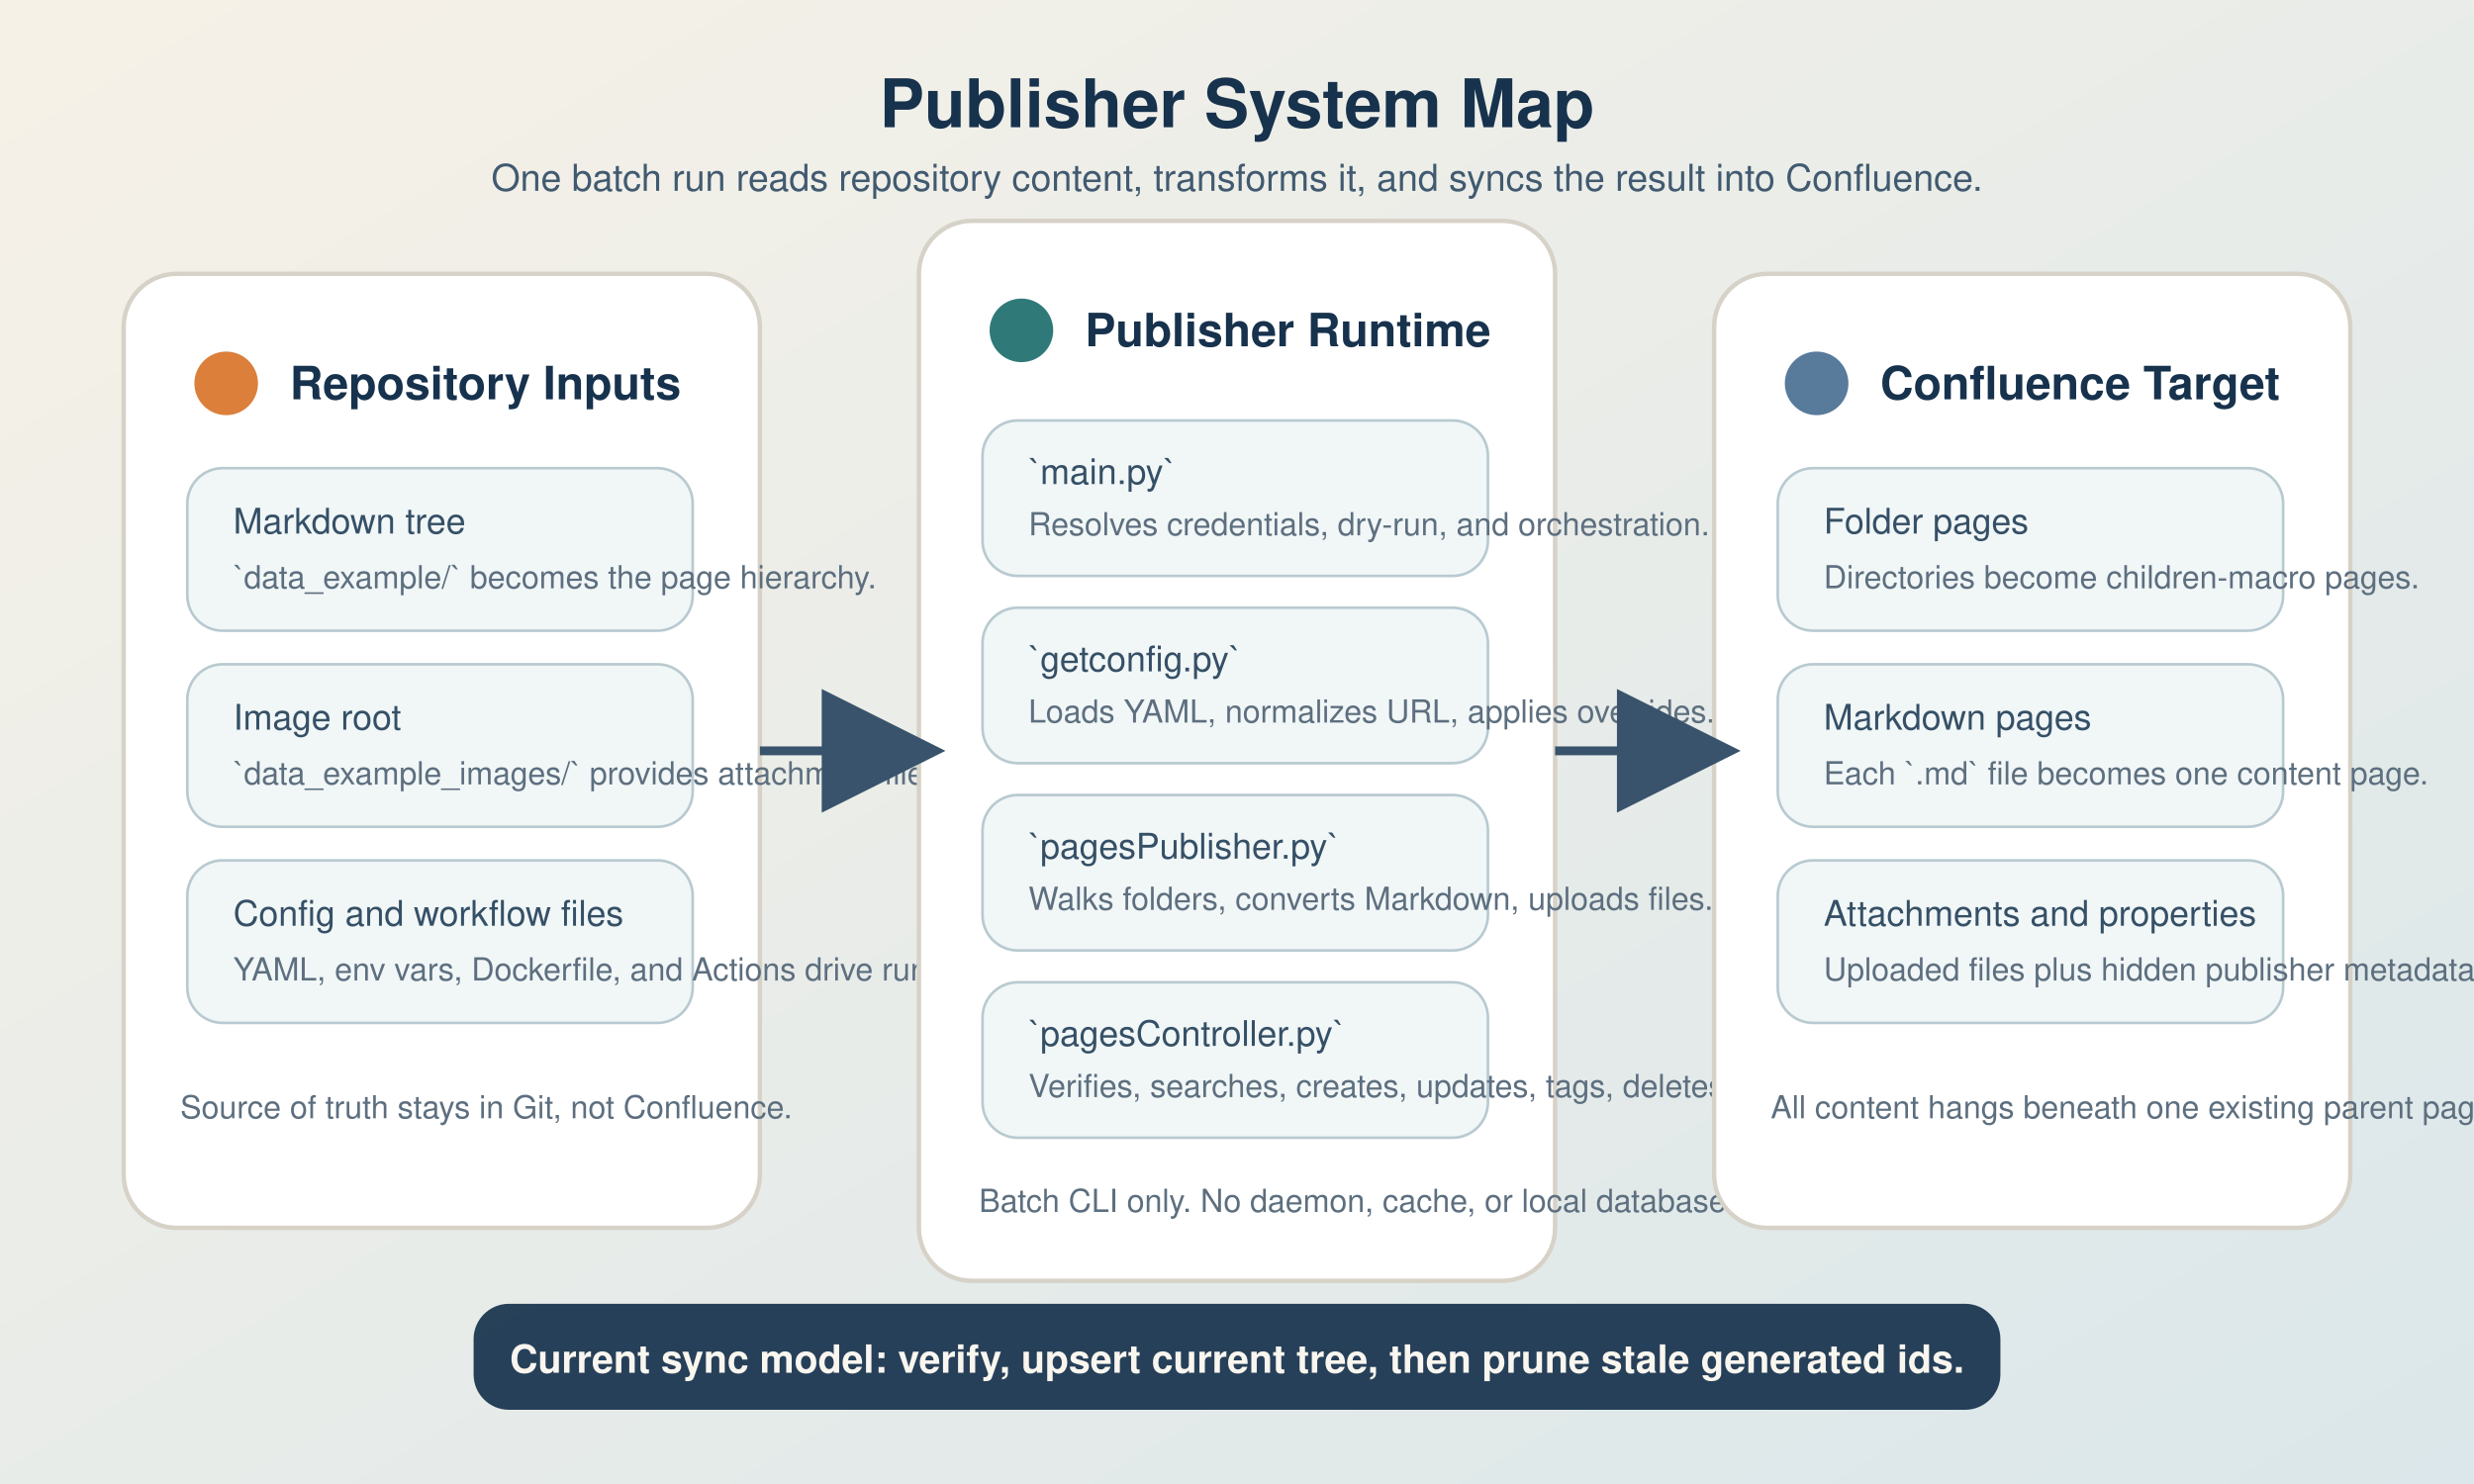
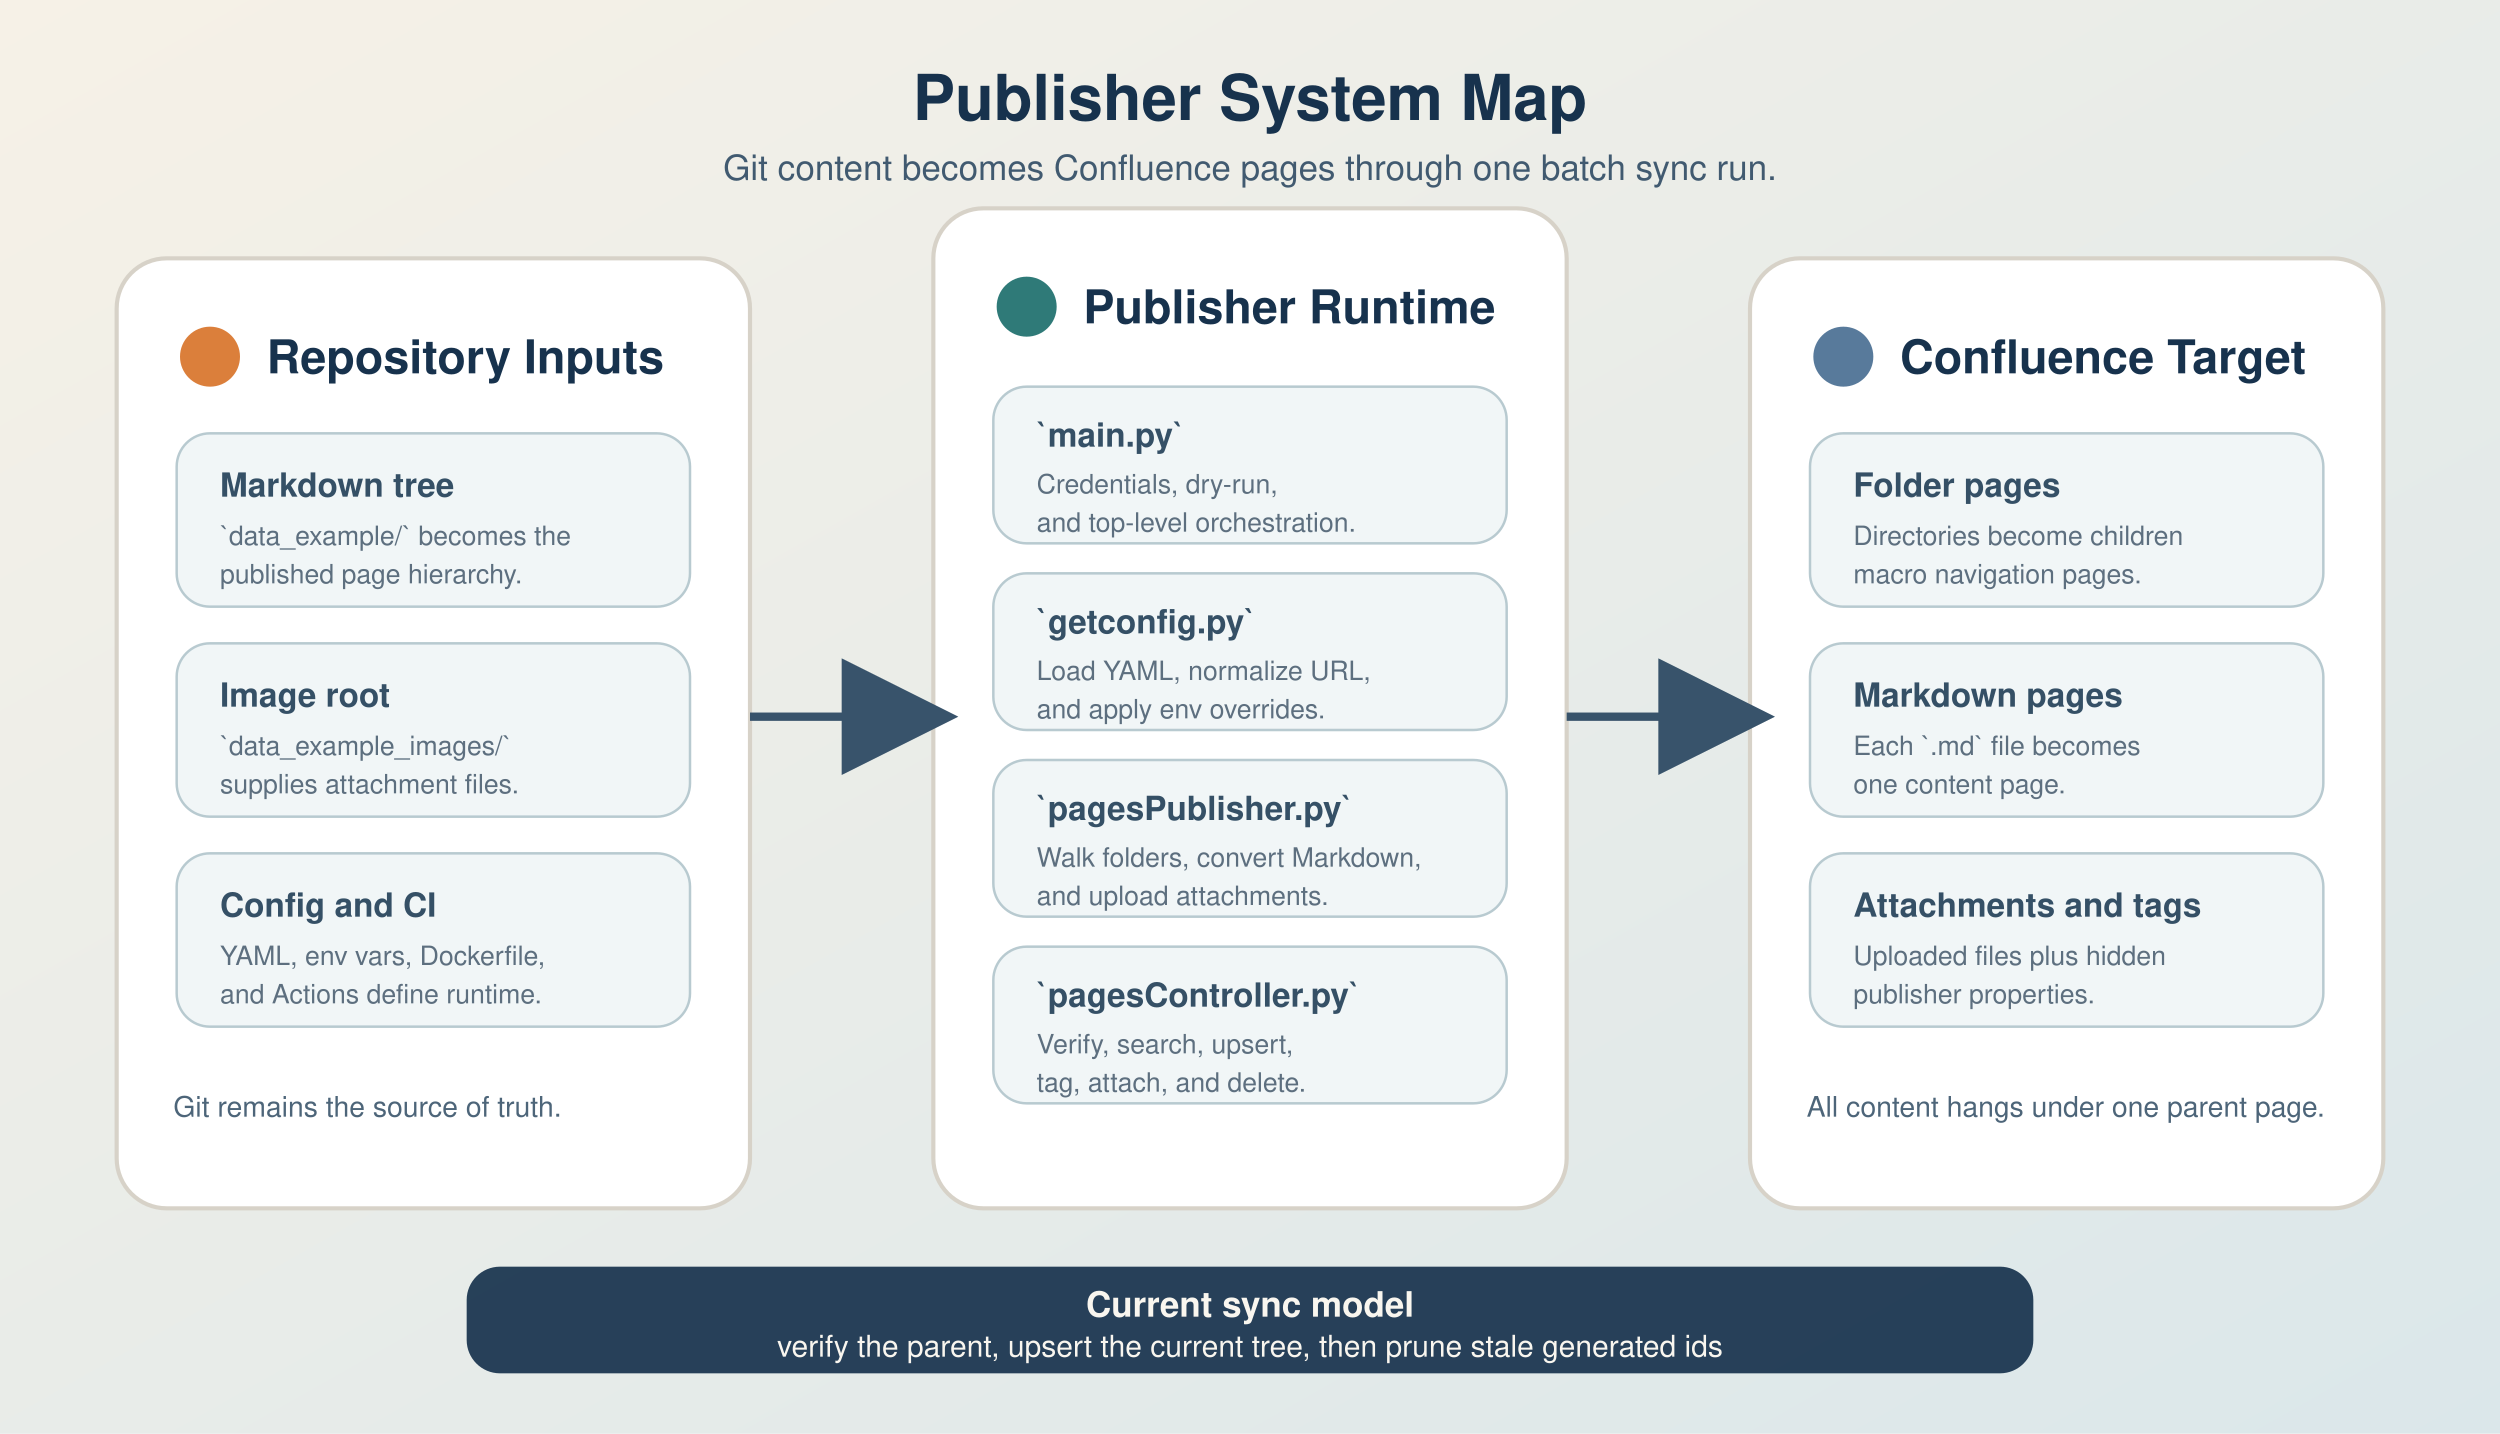
- <svg xmlns="http://www.w3.org/2000/svg" width="1400" height="840" viewBox="0 0 1400 840" role="img" aria-labelledby="title desc">
+ <svg xmlns="http://www.w3.org/2000/svg" width="1500" height="860" viewBox="0 0 1500 860" role="img" aria-labelledby="title desc">
  <defs>
    <linearGradient id="bg" x1="0" y1="0" x2="1" y2="1">
      <stop offset="0%" stop-color="#f6f1e7" />
      <stop offset="100%" stop-color="#dbe7ea" />
    </linearGradient>
    <marker id="arrow" markerWidth="14" markerHeight="14" refX="11" refY="7" orient="auto" markerUnits="strokeWidth">
      <path d="M0,0 L14,7 L0,14 z" fill="#38536b" />
    </marker>
    <style>
      .title { font: 700 38px Helvetica, Arial, sans-serif; fill: #17324d; }
      .subtitle { font: 500 21px Helvetica, Arial, sans-serif; fill: #415a70; }
-       .card { fill: #ffffff; stroke: #d7d2c8; stroke-width: 2.5; }
-       .card-title { font: 700 26px Helvetica, Arial, sans-serif; fill: #17324d; }
-       .copy { font: 500 20px Helvetica, Arial, sans-serif; fill: #355066; }
-       .note { font: 500 18px Helvetica, Arial, sans-serif; fill: #5d6f7f; }
-       .pill { fill: #f1f6f7; stroke: #b8cad0; stroke-width: 1.5; }
+       .panel { fill: #ffffff; stroke: #d7d2c8; stroke-width: 2.5; }
+       .tile { fill: #f1f6f7; stroke: #b8cad0; stroke-width: 1.5; }
+       .panel-title { font: 700 28px Helvetica, Arial, sans-serif; fill: #17324d; }
+       .tile-title { font: 700 20px Helvetica, Arial, sans-serif; fill: #355066; }
+       .copy { font: 500 16px Helvetica, Arial, sans-serif; fill: #5d6f7f; }
+       .note { font: 500 17px Helvetica, Arial, sans-serif; fill: #4d6579; }
      .accent-a { fill: #db7f3b; }
      .accent-b { fill: #2f7a78; }
      .accent-c { fill: #587a9b; }
      .arrow { fill: none; stroke: #38536b; stroke-width: 5; marker-end: url(#arrow); }
    </style>
  </defs>
-   <rect width="1400" height="840" fill="url(#bg)" />
-   <text x="700" y="72" text-anchor="middle" class="title">Publisher System Map</text>
-   <text x="700" y="108" text-anchor="middle" class="subtitle">One batch run reads repository content, transforms it, and syncs the result into Confluence.</text>
-   <rect x="70" y="155" width="360" height="540" rx="30" class="card" />
-   <circle cx="128" cy="217" r="18" class="accent-a" />
-   <text x="164" y="226" class="card-title">Repository Inputs</text>
-   <rect x="106" y="265" width="286" height="92" rx="20" class="pill" />
-   <text x="132" y="302" class="copy">Markdown tree</text>
-   <text x="132" y="333" class="note">`data_example/` becomes the page hierarchy.</text>
-   <rect x="106" y="376" width="286" height="92" rx="20" class="pill" />
-   <text x="132" y="413" class="copy">Image root</text>
-   <text x="132" y="444" class="note">`data_example_images/` provides attachment files.</text>
-   <rect x="106" y="487" width="286" height="92" rx="20" class="pill" />
-   <text x="132" y="524" class="copy">Config and workflow files</text>
-   <text x="132" y="555" class="note">YAML, env vars, Dockerfile, and Actions drive runtime.</text>
-   <text x="102" y="633" class="note">Source of truth stays in Git, not Confluence.</text>
-   <rect x="520" y="125" width="360" height="600" rx="30" class="card" />
-   <circle cx="578" cy="187" r="18" class="accent-b" />
-   <text x="614" y="196" class="card-title">Publisher Runtime</text>
-   <rect x="556" y="238" width="286" height="88" rx="20" class="pill" />
-   <text x="582" y="274" class="copy">`main.py`</text>
-   <text x="582" y="303" class="note">Resolves credentials, dry-run, and orchestration.</text>
-   <rect x="556" y="344" width="286" height="88" rx="20" class="pill" />
-   <text x="582" y="380" class="copy">`getconfig.py`</text>
-   <text x="582" y="409" class="note">Loads YAML, normalizes URL, applies overrides.</text>
-   <rect x="556" y="450" width="286" height="88" rx="20" class="pill" />
-   <text x="582" y="486" class="copy">`pagesPublisher.py`</text>
-   <text x="582" y="515" class="note">Walks folders, converts Markdown, uploads files.</text>
-   <rect x="556" y="556" width="286" height="88" rx="20" class="pill" />
-   <text x="582" y="592" class="copy">`pagesController.py`</text>
-   <text x="582" y="621" class="note">Verifies, searches, creates, updates, tags, deletes.</text>
-   <text x="554" y="686" class="note">Batch CLI only. No daemon, cache, or local database.</text>
-   <rect x="970" y="155" width="360" height="540" rx="30" class="card" />
-   <circle cx="1028" cy="217" r="18" class="accent-c" />
-   <text x="1064" y="226" class="card-title">Confluence Target</text>
-   <rect x="1006" y="265" width="286" height="92" rx="20" class="pill" />
-   <text x="1032" y="302" class="copy">Folder pages</text>
-   <text x="1032" y="333" class="note">Directories become children-macro pages.</text>
-   <rect x="1006" y="376" width="286" height="92" rx="20" class="pill" />
-   <text x="1032" y="413" class="copy">Markdown pages</text>
-   <text x="1032" y="444" class="note">Each `.md` file becomes one content page.</text>
-   <rect x="1006" y="487" width="286" height="92" rx="20" class="pill" />
-   <text x="1032" y="524" class="copy">Attachments and properties</text>
-   <text x="1032" y="555" class="note">Uploaded files plus hidden publisher metadata.</text>
-   <text x="1002" y="633" class="note">All content hangs beneath one existing parent page.</text>
-   <path d="M430 425 C470 425 480 425 520 425" class="arrow" />
-   <path d="M880 425 C920 425 930 425 970 425" class="arrow" />
-   <rect x="268" y="738" width="864" height="60" rx="20" fill="#17324d" opacity="0.92" />
-   <text x="700" y="777" text-anchor="middle" font-family="Helvetica, Arial, sans-serif" font-size="22" font-weight="700" fill="#f9f6ef">Current sync model: verify, upsert current tree, then prune stale generated ids.</text>
+   <rect width="1500" height="860" fill="url(#bg)" />
+   <text x="750" y="72" text-anchor="middle" class="title">Publisher System Map</text>
+   <text x="750" y="108" text-anchor="middle" class="subtitle">Git content becomes Confluence pages through one batch sync run.</text>
+   <rect x="70" y="155" width="380" height="570" rx="30" class="panel" />
+   <circle cx="126" cy="214" r="18" class="accent-a" />
+   <text x="160" y="224" class="panel-title">Repository Inputs</text>
+   <rect x="106" y="260" width="308" height="104" rx="20" class="tile" />
+   <text x="132" y="298" class="tile-title">Markdown tree</text>
+   <text x="132" y="327" class="copy">`data_example/` becomes the</text>
+   <text x="132" y="350" class="copy">published page hierarchy.</text>
+   <rect x="106" y="386" width="308" height="104" rx="20" class="tile" />
+   <text x="132" y="424" class="tile-title">Image root</text>
+   <text x="132" y="453" class="copy">`data_example_images/`</text>
+   <text x="132" y="476" class="copy">supplies attachment files.</text>
+   <rect x="106" y="512" width="308" height="104" rx="20" class="tile" />
+   <text x="132" y="550" class="tile-title">Config and CI</text>
+   <text x="132" y="579" class="copy">YAML, env vars, Dockerfile,</text>
+   <text x="132" y="602" class="copy">and Actions define runtime.</text>
+   <text x="104" y="670" class="note">Git remains the source of truth.</text>
+   <rect x="560" y="125" width="380" height="600" rx="30" class="panel" />
+   <circle cx="616" cy="184" r="18" class="accent-b" />
+   <text x="650" y="194" class="panel-title">Publisher Runtime</text>
+   <rect x="596" y="232" width="308" height="94" rx="20" class="tile" />
+   <text x="622" y="268" class="tile-title">`main.py`</text>
+   <text x="622" y="296" class="copy">Credentials, dry-run,</text>
+   <text x="622" y="319" class="copy">and top-level orchestration.</text>
+   <rect x="596" y="344" width="308" height="94" rx="20" class="tile" />
+   <text x="622" y="380" class="tile-title">`getconfig.py`</text>
+   <text x="622" y="408" class="copy">Load YAML, normalize URL,</text>
+   <text x="622" y="431" class="copy">and apply env overrides.</text>
+   <rect x="596" y="456" width="308" height="94" rx="20" class="tile" />
+   <text x="622" y="492" class="tile-title">`pagesPublisher.py`</text>
+   <text x="622" y="520" class="copy">Walk folders, convert Markdown,</text>
+   <text x="622" y="543" class="copy">and upload attachments.</text>
+   <rect x="596" y="568" width="308" height="94" rx="20" class="tile" />
+   <text x="622" y="604" class="tile-title">`pagesController.py`</text>
+   <text x="622" y="632" class="copy">Verify, search, upsert,</text>
+   <text x="622" y="655" class="copy">tag, attach, and delete.</text>
+   <rect x="1050" y="155" width="380" height="570" rx="30" class="panel" />
+   <circle cx="1106" cy="214" r="18" class="accent-c" />
+   <text x="1140" y="224" class="panel-title">Confluence Target</text>
+   <rect x="1086" y="260" width="308" height="104" rx="20" class="tile" />
+   <text x="1112" y="298" class="tile-title">Folder pages</text>
+   <text x="1112" y="327" class="copy">Directories become children</text>
+   <text x="1112" y="350" class="copy">macro navigation pages.</text>
+   <rect x="1086" y="386" width="308" height="104" rx="20" class="tile" />
+   <text x="1112" y="424" class="tile-title">Markdown pages</text>
+   <text x="1112" y="453" class="copy">Each `.md` file becomes</text>
+   <text x="1112" y="476" class="copy">one content page.</text>
+   <rect x="1086" y="512" width="308" height="104" rx="20" class="tile" />
+   <text x="1112" y="550" class="tile-title">Attachments and tags</text>
+   <text x="1112" y="579" class="copy">Uploaded files plus hidden</text>
+   <text x="1112" y="602" class="copy">publisher properties.</text>
+   <text x="1084" y="670" class="note">All content hangs under one parent page.</text>
+   <path d="M450 430 C500 430 510 430 560 430" class="arrow" />
+   <path d="M940 430 C990 430 1000 430 1050 430" class="arrow" />
+   <rect x="280" y="760" width="940" height="64" rx="20" fill="#17324d" opacity="0.92" />
+   <text x="750" y="790" text-anchor="middle" font-family="Helvetica, Arial, sans-serif" font-size="21" font-weight="700" fill="#f9f6ef">Current sync model</text>
+   <text x="750" y="814" text-anchor="middle" font-family="Helvetica, Arial, sans-serif" font-size="18" font-weight="500" fill="#f9f6ef">verify the parent, upsert the current tree, then prune stale generated ids</text>
</svg>
